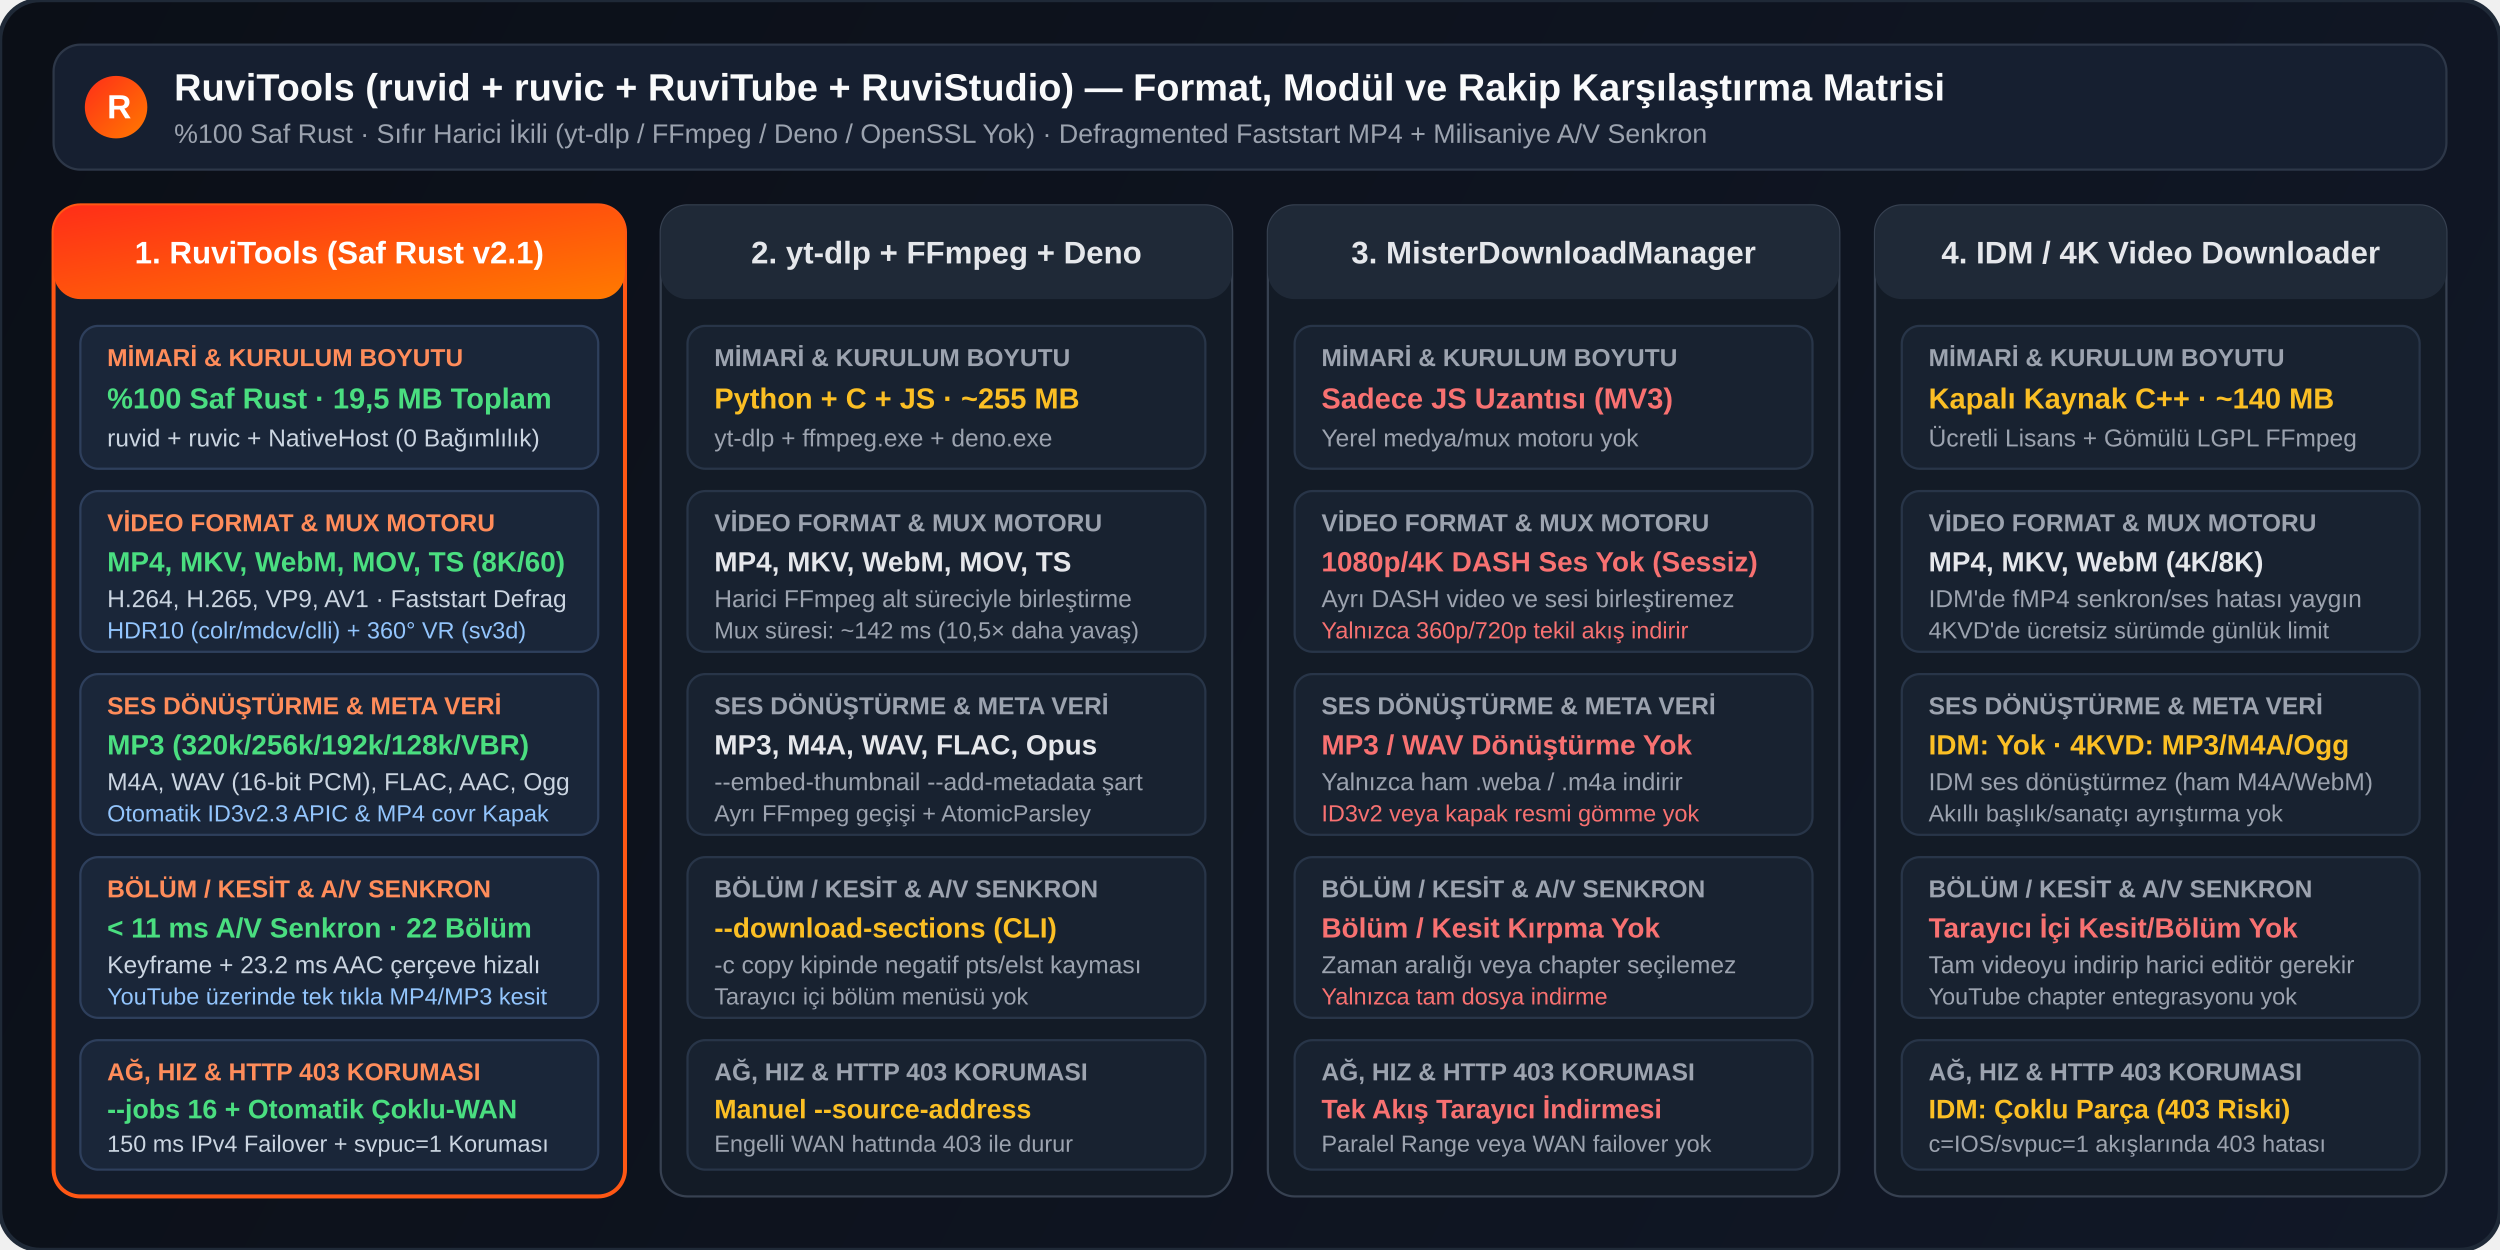
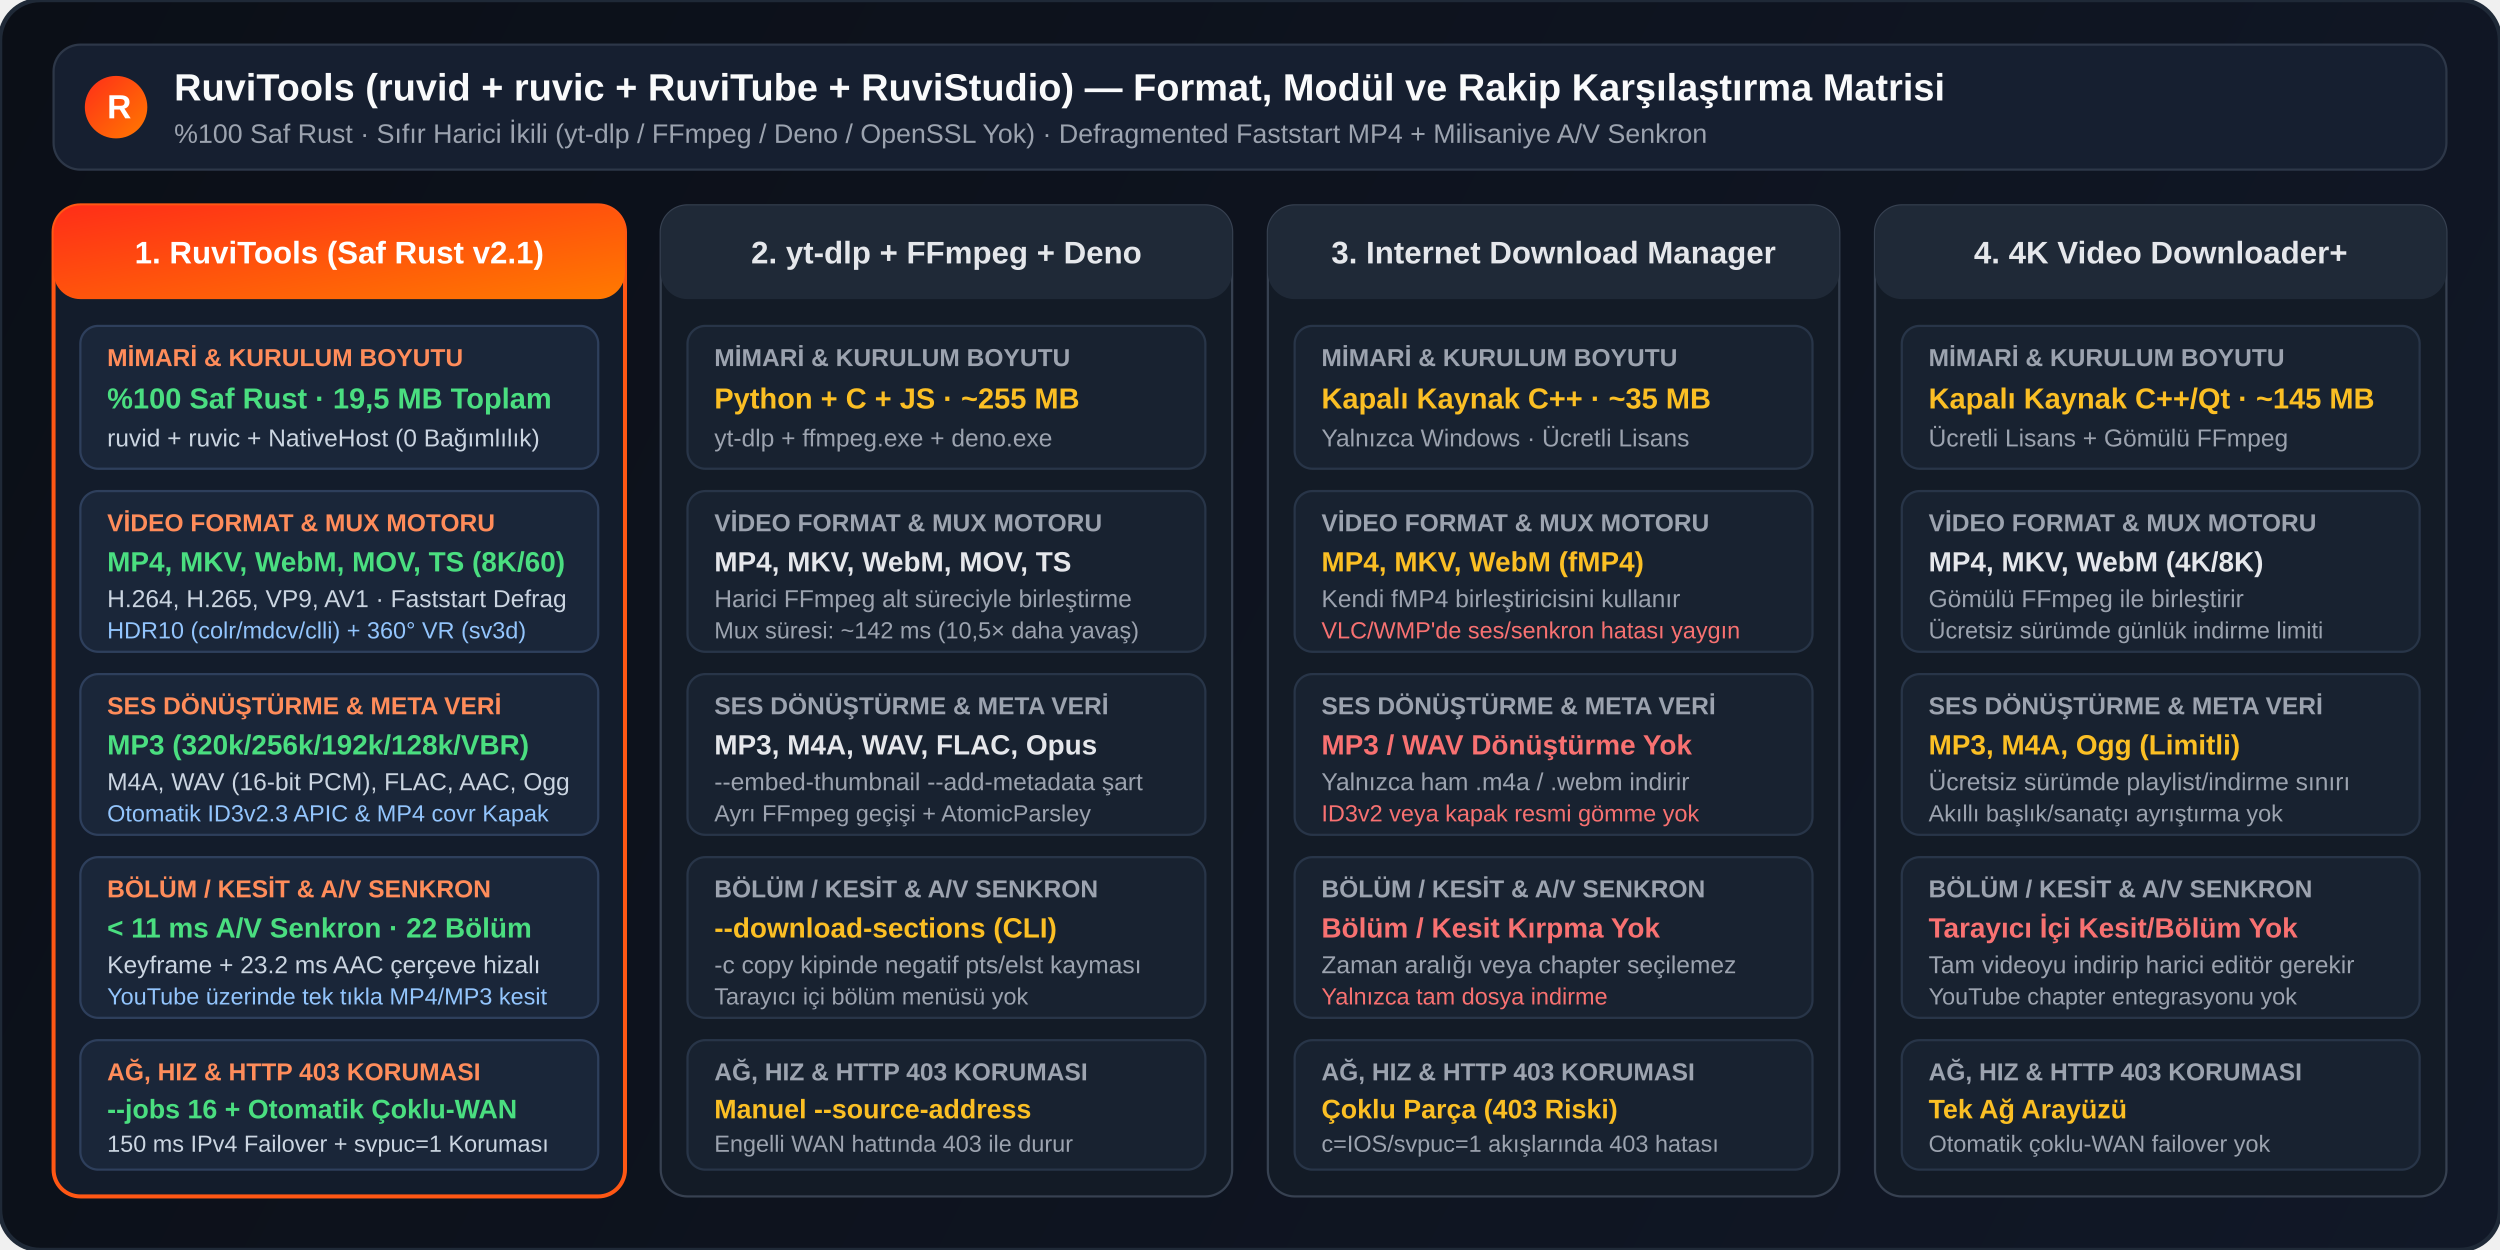
<svg xmlns="http://www.w3.org/2000/svg" viewBox="0 0 1120 560" width="1120" height="560">
  <defs>
    <linearGradient id="bgGrad" x1="0" y1="0" x2="1120" y2="560" gradientUnits="userSpaceOnUse">
      <stop offset="0%" stop-color="#0b0f17" />
      <stop offset="100%" stop-color="#111827" />
    </linearGradient>
    <linearGradient id="accentGrad" x1="0" y1="0" x2="1" y2="1">
      <stop offset="0%" stop-color="#ff2e18" />
      <stop offset="100%" stop-color="#ff7a00" />
    </linearGradient>
    <linearGradient id="greenGrad" x1="0" y1="0" x2="1" y2="1">
      <stop offset="0%" stop-color="#16a34a" />
      <stop offset="100%" stop-color="#22c55e" />
    </linearGradient>
  </defs>
  <rect width="1120" height="560" rx="18" fill="url(#bgGrad)" stroke="#1f2937" stroke-width="2" />
  <rect x="24" y="20" width="1072" height="56" rx="12" fill="#161f30" stroke="#2d3748" />
  <circle cx="52" cy="48" r="14" fill="url(#accentGrad)" />
  <text x="48" y="53" font-family="Segoe UI, Arial, sans-serif" font-weight="800" font-size="15" fill="#ffffff">R</text>
  <text x="78" y="45" font-family="Segoe UI, Arial, sans-serif" font-weight="700" font-size="17" fill="#f9fafb">RuviTools (ruvid + ruvic + RuviTube + RuviStudio) — Format, Modül ve Rakip Karşılaştırma Matrisi</text>
  <text x="78" y="64" font-family="Segoe UI, Arial, sans-serif" font-size="12" fill="#9ca3af">%100 Saf Rust · Sıfır Harici İkili (yt-dlp / FFmpeg / Deno / OpenSSL Yok) · Defragmented Faststart MP4 + Milisaniye A/V Senkron</text>
  <rect x="24" y="92" width="256" height="444" rx="12" fill="#131c2b" stroke="#ff5714" stroke-width="1.8" />
  <rect x="24" y="92" width="256" height="42" rx="12" fill="url(#accentGrad)" />
  <text x="152" y="118" text-anchor="middle" font-family="Segoe UI, Arial, sans-serif" font-weight="800" font-size="14" fill="#ffffff">1. RuviTools (Saf Rust v2.1)</text>
  <rect x="296" y="92" width="256" height="444" rx="12" fill="#131b26" stroke="#374151" />
  <rect x="296" y="92" width="256" height="42" rx="12" fill="#1f2937" />
  <text x="424" y="118" text-anchor="middle" font-family="Segoe UI, Arial, sans-serif" font-weight="700" font-size="14" fill="#e5e7eb">2. yt-dlp + FFmpeg + Deno</text>
  <rect x="568" y="92" width="256" height="444" rx="12" fill="#131b26" stroke="#374151" />
  <rect x="568" y="92" width="256" height="42" rx="12" fill="#1f2937" />
-   <text x="696" y="118" text-anchor="middle" font-family="Segoe UI, Arial, sans-serif" font-weight="700" font-size="14" fill="#e5e7eb">3. MisterDownloadManager</text>
+   <text x="696" y="118" text-anchor="middle" font-family="Segoe UI, Arial, sans-serif" font-weight="700" font-size="14" fill="#e5e7eb">3. Internet Download Manager</text>
  <rect x="840" y="92" width="256" height="444" rx="12" fill="#131b26" stroke="#374151" />
  <rect x="840" y="92" width="256" height="42" rx="12" fill="#1f2937" />
-   <text x="968" y="118" text-anchor="middle" font-family="Segoe UI, Arial, sans-serif" font-weight="700" font-size="14" fill="#e5e7eb">4. IDM / 4K Video Downloader</text>
+   <text x="968" y="118" text-anchor="middle" font-family="Segoe UI, Arial, sans-serif" font-weight="700" font-size="14" fill="#e5e7eb">4. 4K Video Downloader+</text>
  <g font-family="Segoe UI, Arial, sans-serif">
    <rect x="36" y="146" width="232" height="64" rx="8" fill="#1a2639" stroke="#2e3f5c" />
    <text x="48" y="164" font-size="11" font-weight="700" fill="#ff8c5a">MİMARİ &amp; KURULUM BOYUTU</text>
    <text x="48" y="183" font-size="13" font-weight="700" fill="#4ade80">%100 Saf Rust · 19,5 MB Toplam</text>
    <text x="48" y="200" font-size="11" fill="#cbd5e1">ruvid + ruvic + NativeHost (0 Bağımlılık)</text>
    <rect x="308" y="146" width="232" height="64" rx="8" fill="#182230" stroke="#283548" />
    <text x="320" y="164" font-size="11" font-weight="700" fill="#9ca3af">MİMARİ &amp; KURULUM BOYUTU</text>
    <text x="320" y="183" font-size="13" font-weight="700" fill="#fbbf24">Python + C + JS · ~255 MB</text>
    <text x="320" y="200" font-size="11" fill="#9ca3af">yt-dlp + ffmpeg.exe + deno.exe</text>
    <rect x="580" y="146" width="232" height="64" rx="8" fill="#182230" stroke="#283548" />
    <text x="592" y="164" font-size="11" font-weight="700" fill="#9ca3af">MİMARİ &amp; KURULUM BOYUTU</text>
-     <text x="592" y="183" font-size="13" font-weight="700" fill="#f87171">Sadece JS Uzantısı (MV3)</text>
-     <text x="592" y="200" font-size="11" fill="#9ca3af">Yerel medya/mux motoru yok</text>
+     <text x="592" y="183" font-size="13" font-weight="700" fill="#fbbf24">Kapalı Kaynak C++ · ~35 MB</text>
+     <text x="592" y="200" font-size="11" fill="#9ca3af">Yalnızca Windows · Ücretli Lisans</text>
    <rect x="852" y="146" width="232" height="64" rx="8" fill="#182230" stroke="#283548" />
    <text x="864" y="164" font-size="11" font-weight="700" fill="#9ca3af">MİMARİ &amp; KURULUM BOYUTU</text>
-     <text x="864" y="183" font-size="13" font-weight="700" fill="#fbbf24">Kapalı Kaynak C++ · ~140 MB</text>
-     <text x="864" y="200" font-size="11" fill="#9ca3af">Ücretli Lisans + Gömülü LGPL FFmpeg</text>
+     <text x="864" y="183" font-size="13" font-weight="700" fill="#fbbf24">Kapalı Kaynak C++/Qt · ~145 MB</text>
+     <text x="864" y="200" font-size="11" fill="#9ca3af">Ücretli Lisans + Gömülü FFmpeg</text>
    <rect x="36" y="220" width="232" height="72" rx="8" fill="#1a2639" stroke="#2e3f5c" />
    <text x="48" y="238" font-size="11" font-weight="700" fill="#ff8c5a">VİDEO FORMAT &amp; MUX MOTORU</text>
    <text x="48" y="256" font-size="12.5" font-weight="700" fill="#4ade80">MP4, MKV, WebM, MOV, TS (8K/60)</text>
    <text x="48" y="272" font-size="11" fill="#cbd5e1">H.264, H.265, VP9, AV1 · Faststart Defrag</text>
    <text x="48" y="286" font-size="10.5" fill="#93c5fd">HDR10 (colr/mdcv/clli) + 360° VR (sv3d)</text>
    <rect x="308" y="220" width="232" height="72" rx="8" fill="#182230" stroke="#283548" />
    <text x="320" y="238" font-size="11" font-weight="700" fill="#9ca3af">VİDEO FORMAT &amp; MUX MOTORU</text>
    <text x="320" y="256" font-size="12.5" font-weight="700" fill="#e5e7eb">MP4, MKV, WebM, MOV, TS</text>
    <text x="320" y="272" font-size="11" fill="#9ca3af">Harici FFmpeg alt süreciyle birleştirme</text>
    <text x="320" y="286" font-size="10.5" fill="#9ca3af">Mux süresi: ~142 ms (10,5× daha yavaş)</text>
    <rect x="580" y="220" width="232" height="72" rx="8" fill="#182230" stroke="#283548" />
    <text x="592" y="238" font-size="11" font-weight="700" fill="#9ca3af">VİDEO FORMAT &amp; MUX MOTORU</text>
-     <text x="592" y="256" font-size="12.5" font-weight="700" fill="#f87171">1080p/4K DASH Ses Yok (Sessiz)</text>
-     <text x="592" y="272" font-size="11" fill="#9ca3af">Ayrı DASH video ve sesi birleştiremez</text>
-     <text x="592" y="286" font-size="10.5" fill="#f87171">Yalnızca 360p/720p tekil akış indirir</text>
+     <text x="592" y="256" font-size="12.5" font-weight="700" fill="#fbbf24">MP4, MKV, WebM (fMP4)</text>
+     <text x="592" y="272" font-size="11" fill="#9ca3af">Kendi fMP4 birleştiricisini kullanır</text>
+     <text x="592" y="286" font-size="10.5" fill="#f87171">VLC/WMP'de ses/senkron hatası yaygın</text>
    <rect x="852" y="220" width="232" height="72" rx="8" fill="#182230" stroke="#283548" />
    <text x="864" y="238" font-size="11" font-weight="700" fill="#9ca3af">VİDEO FORMAT &amp; MUX MOTORU</text>
    <text x="864" y="256" font-size="12.5" font-weight="700" fill="#e5e7eb">MP4, MKV, WebM (4K/8K)</text>
-     <text x="864" y="272" font-size="11" fill="#9ca3af">IDM'de fMP4 senkron/ses hatası yaygın</text>
-     <text x="864" y="286" font-size="10.5" fill="#9ca3af">4KVD'de ücretsiz sürümde günlük limit</text>
+     <text x="864" y="272" font-size="11" fill="#9ca3af">Gömülü FFmpeg ile birleştirir</text>
+     <text x="864" y="286" font-size="10.5" fill="#9ca3af">Ücretsiz sürümde günlük indirme limiti</text>
    <rect x="36" y="302" width="232" height="72" rx="8" fill="#1a2639" stroke="#2e3f5c" />
    <text x="48" y="320" font-size="11" font-weight="700" fill="#ff8c5a">SES DÖNÜŞTÜRME &amp; META VERİ</text>
    <text x="48" y="338" font-size="12.5" font-weight="700" fill="#4ade80">MP3 (320k/256k/192k/128k/VBR)</text>
    <text x="48" y="354" font-size="11" fill="#cbd5e1">M4A, WAV (16-bit PCM), FLAC, AAC, Ogg</text>
    <text x="48" y="368" font-size="10.5" fill="#93c5fd">Otomatik ID3v2.3 APIC &amp; MP4 covr Kapak</text>
    <rect x="308" y="302" width="232" height="72" rx="8" fill="#182230" stroke="#283548" />
    <text x="320" y="320" font-size="11" font-weight="700" fill="#9ca3af">SES DÖNÜŞTÜRME &amp; META VERİ</text>
    <text x="320" y="338" font-size="12.5" font-weight="700" fill="#e5e7eb">MP3, M4A, WAV, FLAC, Opus</text>
    <text x="320" y="354" font-size="11" fill="#9ca3af">--embed-thumbnail --add-metadata şart</text>
    <text x="320" y="368" font-size="10.5" fill="#9ca3af">Ayrı FFmpeg geçişi + AtomicParsley</text>
    <rect x="580" y="302" width="232" height="72" rx="8" fill="#182230" stroke="#283548" />
    <text x="592" y="320" font-size="11" font-weight="700" fill="#9ca3af">SES DÖNÜŞTÜRME &amp; META VERİ</text>
    <text x="592" y="338" font-size="12.5" font-weight="700" fill="#f87171">MP3 / WAV Dönüştürme Yok</text>
-     <text x="592" y="354" font-size="11" fill="#9ca3af">Yalnızca ham .weba / .m4a indirir</text>
+     <text x="592" y="354" font-size="11" fill="#9ca3af">Yalnızca ham .m4a / .webm indirir</text>
    <text x="592" y="368" font-size="10.5" fill="#f87171">ID3v2 veya kapak resmi gömme yok</text>
    <rect x="852" y="302" width="232" height="72" rx="8" fill="#182230" stroke="#283548" />
    <text x="864" y="320" font-size="11" font-weight="700" fill="#9ca3af">SES DÖNÜŞTÜRME &amp; META VERİ</text>
-     <text x="864" y="338" font-size="12.5" font-weight="700" fill="#fbbf24">IDM: Yok · 4KVD: MP3/M4A/Ogg</text>
-     <text x="864" y="354" font-size="11" fill="#9ca3af">IDM ses dönüştürmez (ham M4A/WebM)</text>
+     <text x="864" y="338" font-size="12.5" font-weight="700" fill="#fbbf24">MP3, M4A, Ogg (Limitli)</text>
+     <text x="864" y="354" font-size="11" fill="#9ca3af">Ücretsiz sürümde playlist/indirme sınırı</text>
    <text x="864" y="368" font-size="10.5" fill="#9ca3af">Akıllı başlık/sanatçı ayrıştırma yok</text>
    <rect x="36" y="384" width="232" height="72" rx="8" fill="#1a2639" stroke="#2e3f5c" />
    <text x="48" y="402" font-size="11" font-weight="700" fill="#ff8c5a">BÖLÜM / KESİT &amp; A/V SENKRON</text>
    <text x="48" y="420" font-size="12.5" font-weight="700" fill="#4ade80">&lt; 11 ms A/V Senkron · 22 Bölüm</text>
    <text x="48" y="436" font-size="11" fill="#cbd5e1">Keyframe + 23.2 ms AAC çerçeve hizalı</text>
    <text x="48" y="450" font-size="10.5" fill="#93c5fd">YouTube üzerinde tek tıkla MP4/MP3 kesit</text>
    <rect x="308" y="384" width="232" height="72" rx="8" fill="#182230" stroke="#283548" />
    <text x="320" y="402" font-size="11" font-weight="700" fill="#9ca3af">BÖLÜM / KESİT &amp; A/V SENKRON</text>
    <text x="320" y="420" font-size="12.5" font-weight="700" fill="#fbbf24">--download-sections (CLI)</text>
    <text x="320" y="436" font-size="11" fill="#9ca3af">-c copy kipinde negatif pts/elst kayması</text>
    <text x="320" y="450" font-size="10.5" fill="#9ca3af">Tarayıcı içi bölüm menüsü yok</text>
    <rect x="580" y="384" width="232" height="72" rx="8" fill="#182230" stroke="#283548" />
    <text x="592" y="402" font-size="11" font-weight="700" fill="#9ca3af">BÖLÜM / KESİT &amp; A/V SENKRON</text>
    <text x="592" y="420" font-size="12.5" font-weight="700" fill="#f87171">Bölüm / Kesit Kırpma Yok</text>
    <text x="592" y="436" font-size="11" fill="#9ca3af">Zaman aralığı veya chapter seçilemez</text>
    <text x="592" y="450" font-size="10.5" fill="#f87171">Yalnızca tam dosya indirme</text>
    <rect x="852" y="384" width="232" height="72" rx="8" fill="#182230" stroke="#283548" />
    <text x="864" y="402" font-size="11" font-weight="700" fill="#9ca3af">BÖLÜM / KESİT &amp; A/V SENKRON</text>
    <text x="864" y="420" font-size="12.5" font-weight="700" fill="#f87171">Tarayıcı İçi Kesit/Bölüm Yok</text>
    <text x="864" y="436" font-size="11" fill="#9ca3af">Tam videoyu indirip harici editör gerekir</text>
    <text x="864" y="450" font-size="10.5" fill="#9ca3af">YouTube chapter entegrasyonu yok</text>
    <rect x="36" y="466" width="232" height="58" rx="8" fill="#1a2639" stroke="#2e3f5c" />
    <text x="48" y="484" font-size="11" font-weight="700" fill="#ff8c5a">AĞ, HIZ &amp; HTTP 403 KORUMASI</text>
    <text x="48" y="501" font-size="12" font-weight="700" fill="#4ade80">--jobs 16 + Otomatik Çoklu-WAN</text>
    <text x="48" y="516" font-size="10.5" fill="#cbd5e1">150 ms IPv4 Failover + svpuc=1 Koruması</text>
    <rect x="308" y="466" width="232" height="58" rx="8" fill="#182230" stroke="#283548" />
    <text x="320" y="484" font-size="11" font-weight="700" fill="#9ca3af">AĞ, HIZ &amp; HTTP 403 KORUMASI</text>
    <text x="320" y="501" font-size="12" font-weight="700" fill="#fbbf24">Manuel --source-address</text>
    <text x="320" y="516" font-size="10.5" fill="#9ca3af">Engelli WAN hattında 403 ile durur</text>
    <rect x="580" y="466" width="232" height="58" rx="8" fill="#182230" stroke="#283548" />
    <text x="592" y="484" font-size="11" font-weight="700" fill="#9ca3af">AĞ, HIZ &amp; HTTP 403 KORUMASI</text>
-     <text x="592" y="501" font-size="12" font-weight="700" fill="#f87171">Tek Akış Tarayıcı İndirmesi</text>
-     <text x="592" y="516" font-size="10.5" fill="#9ca3af">Paralel Range veya WAN failover yok</text>
+     <text x="592" y="501" font-size="12" font-weight="700" fill="#fbbf24">Çoklu Parça (403 Riski)</text>
+     <text x="592" y="516" font-size="10.5" fill="#9ca3af">c=IOS/svpuc=1 akışlarında 403 hatası</text>
    <rect x="852" y="466" width="232" height="58" rx="8" fill="#182230" stroke="#283548" />
    <text x="864" y="484" font-size="11" font-weight="700" fill="#9ca3af">AĞ, HIZ &amp; HTTP 403 KORUMASI</text>
-     <text x="864" y="501" font-size="12" font-weight="700" fill="#fbbf24">IDM: Çoklu Parça (403 Riski)</text>
-     <text x="864" y="516" font-size="10.5" fill="#9ca3af">c=IOS/svpuc=1 akışlarında 403 hatası</text>
+     <text x="864" y="501" font-size="12" font-weight="700" fill="#fbbf24">Tek Ağ Arayüzü</text>
+     <text x="864" y="516" font-size="10.5" fill="#9ca3af">Otomatik çoklu-WAN failover yok</text>
  </g>
</svg>
